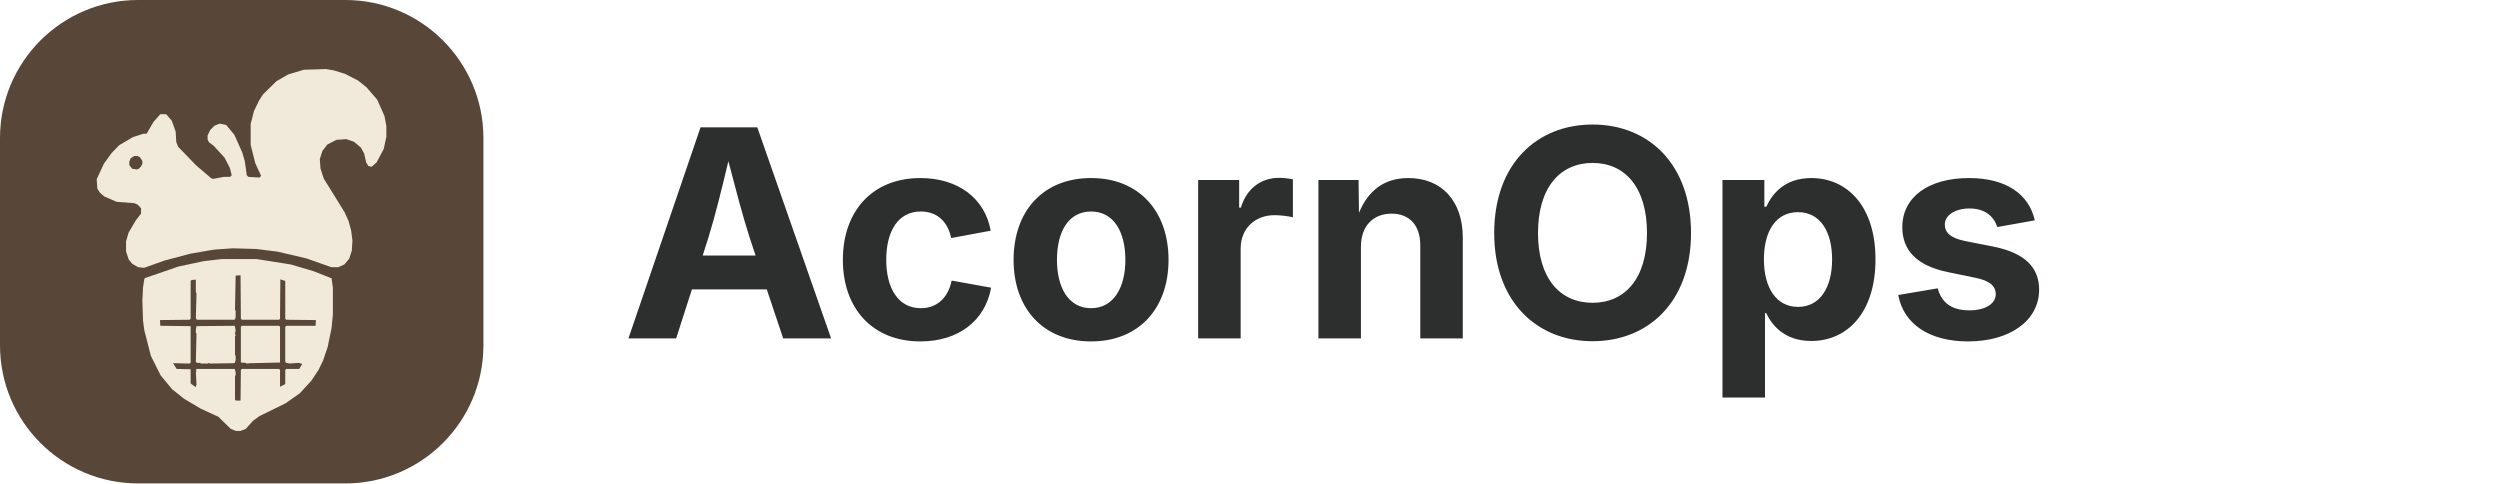
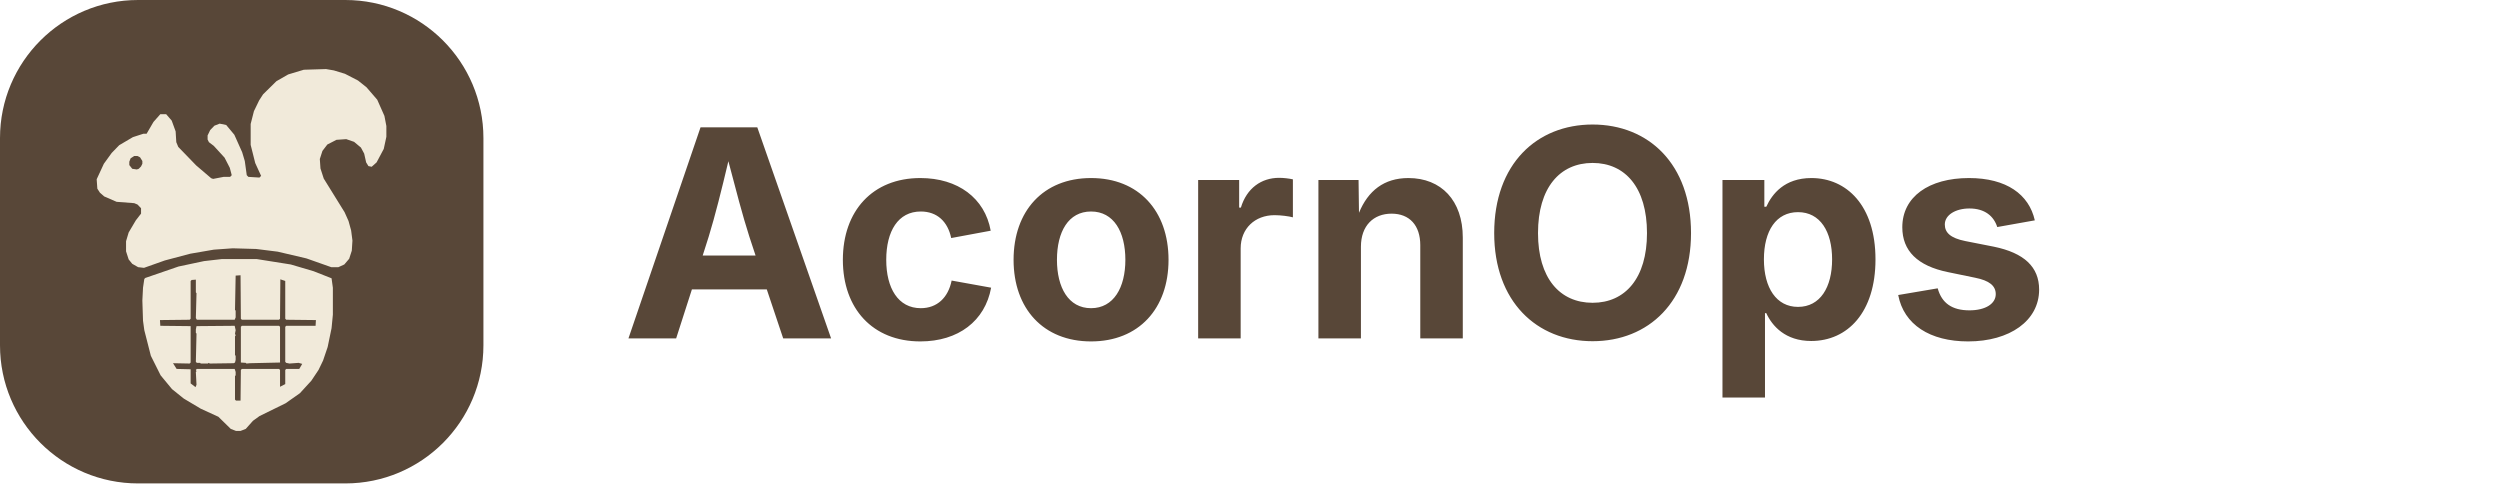
<svg xmlns="http://www.w3.org/2000/svg" width="181" height="35" viewBox="0 0 181 35" fill="none" role="img" aria-label="AcornOps">
  <rect width="35" height="35" rx="10" fill="#584738" />
  <path fill-rule="evenodd" clip-rule="evenodd" d="M10.425 19.392L10 19.343L9.574 19.1L9.315 18.782L9.126 18.197V17.465L9.315 16.831L9.834 15.953L10.212 15.465V15.075L9.952 14.806L9.716 14.709L8.441 14.611L7.543 14.221L7.236 13.953L7.047 13.66L7 12.977L7.52 11.855L8.086 11.074L8.63 10.513L9.622 9.928L10.377 9.684H10.614L11.11 8.83L11.606 8.269H12.031L12.432 8.732L12.716 9.513L12.763 10.293L12.905 10.635L14.204 11.977L15.29 12.904L15.432 12.952L16.188 12.806H16.66L16.778 12.684L16.636 12.147L16.259 11.415L15.479 10.562L15.125 10.293L15.03 10.098V9.806L15.219 9.415L15.526 9.098L15.904 8.952L16.377 9.049L16.967 9.757L17.534 11.025L17.723 11.659L17.865 12.684L17.983 12.806L18.786 12.855L18.904 12.733L18.479 11.806L18.148 10.489V8.976L18.384 8.049L18.762 7.269L19.046 6.83L20.014 5.878L20.864 5.39L21.998 5.049L23.604 5L24.171 5.098L24.974 5.342L25.919 5.829L26.533 6.317L27.312 7.22L27.832 8.391L27.973 9.123V9.903L27.784 10.781L27.265 11.757L26.91 12.074L26.674 12.025L26.509 11.757L26.367 11.123L26.131 10.684L25.635 10.269L25.068 10.074L24.36 10.123L23.698 10.464L23.344 10.928L23.155 11.513L23.202 12.196L23.439 12.928L24.95 15.367L25.234 16.002L25.422 16.685L25.517 17.416L25.47 18.148L25.281 18.734L24.927 19.148L24.501 19.343H23.982L22.187 18.709L20.108 18.221L18.549 18.026L16.849 17.977L15.479 18.075L13.778 18.368L11.936 18.856L10.425 19.392ZM17.416 31.199H17.085L16.707 31.052L15.81 30.174L14.534 29.589L13.306 28.857L12.456 28.174L11.629 27.174L10.921 25.759L10.448 23.905L10.354 23.222L10.307 21.759L10.354 20.831L10.448 20.197L10.519 20.124L12.928 19.295L14.771 18.904L16.046 18.758H18.597L21.053 19.148L22.706 19.636L24.005 20.148L24.1 20.831V22.783L24.005 23.759L23.722 25.125L23.391 26.101L23.061 26.784L22.541 27.564L21.714 28.467L20.675 29.198L18.786 30.125L18.313 30.467L17.794 31.052L17.416 31.199ZM9.905 12.269L9.574 12.22L9.362 11.952V11.708L9.456 11.464L9.716 11.294H9.952L10.141 11.391L10.307 11.659V11.855L10.212 12.05L10.047 12.22L9.905 12.269ZM17.416 29.003H17.085L17.014 28.93V27.223L17.061 27.174V26.93L16.991 26.71H14.251L14.18 26.784L14.227 26.881L14.18 26.93L14.227 27.857L14.156 28.028L13.802 27.759V26.735L12.787 26.71L12.527 26.296L13.731 26.32L13.802 26.247V23.612L11.606 23.588L11.582 23.173L13.731 23.149L13.802 23.076V20.344L13.873 20.27L14.18 20.246V21.173L14.227 21.222L14.18 23.027L14.251 23.149H16.991L17.061 22.978V22.49L17.014 22.442L17.061 19.953L17.416 19.929L17.439 23.076L17.51 23.149H20.203L20.274 23.076L20.297 20.222L20.652 20.344V23.076L20.722 23.149L22.872 23.173L22.848 23.588H20.722L20.652 23.661V26.198L20.722 26.271L20.959 26.32L21.62 26.271L21.88 26.345L21.667 26.71H20.722L20.652 26.784V27.808L20.274 28.003V26.784L20.203 26.71H17.51L17.439 26.784L17.416 29.003ZM16.92 26.296L17.014 26.247L17.061 26.052V25.759L17.014 25.71V24.344L17.061 24.295L17.014 24.149L17.061 23.905L16.991 23.588L14.227 23.612L14.18 23.856V24.1L14.227 24.149L14.18 26.198L14.251 26.271H14.487L14.534 26.32H15.054L15.101 26.271L15.196 26.32L16.92 26.296ZM18.101 26.296L20.274 26.247V23.661L20.203 23.588H17.51L17.439 23.661V26.247L17.794 26.271L17.841 26.32L18.101 26.296Z" fill="#F1EADA" />
-   <text x="45" y="24.5" fill="#2D2E2E" font-family="Outfit, ui-sans-serif, system-ui, -apple-system, BlinkMacSystemFont, 'Segoe UI', sans-serif" font-size="21" font-weight="700" letter-spacing="0">AcornOps</text>
+   <text x="45" y="24.5" fill="#584738" font-family="Outfit, ui-sans-serif, system-ui, -apple-system, BlinkMacSystemFont, 'Segoe UI', sans-serif" font-size="21" font-weight="700" letter-spacing="0">AcornOps</text>
</svg>
